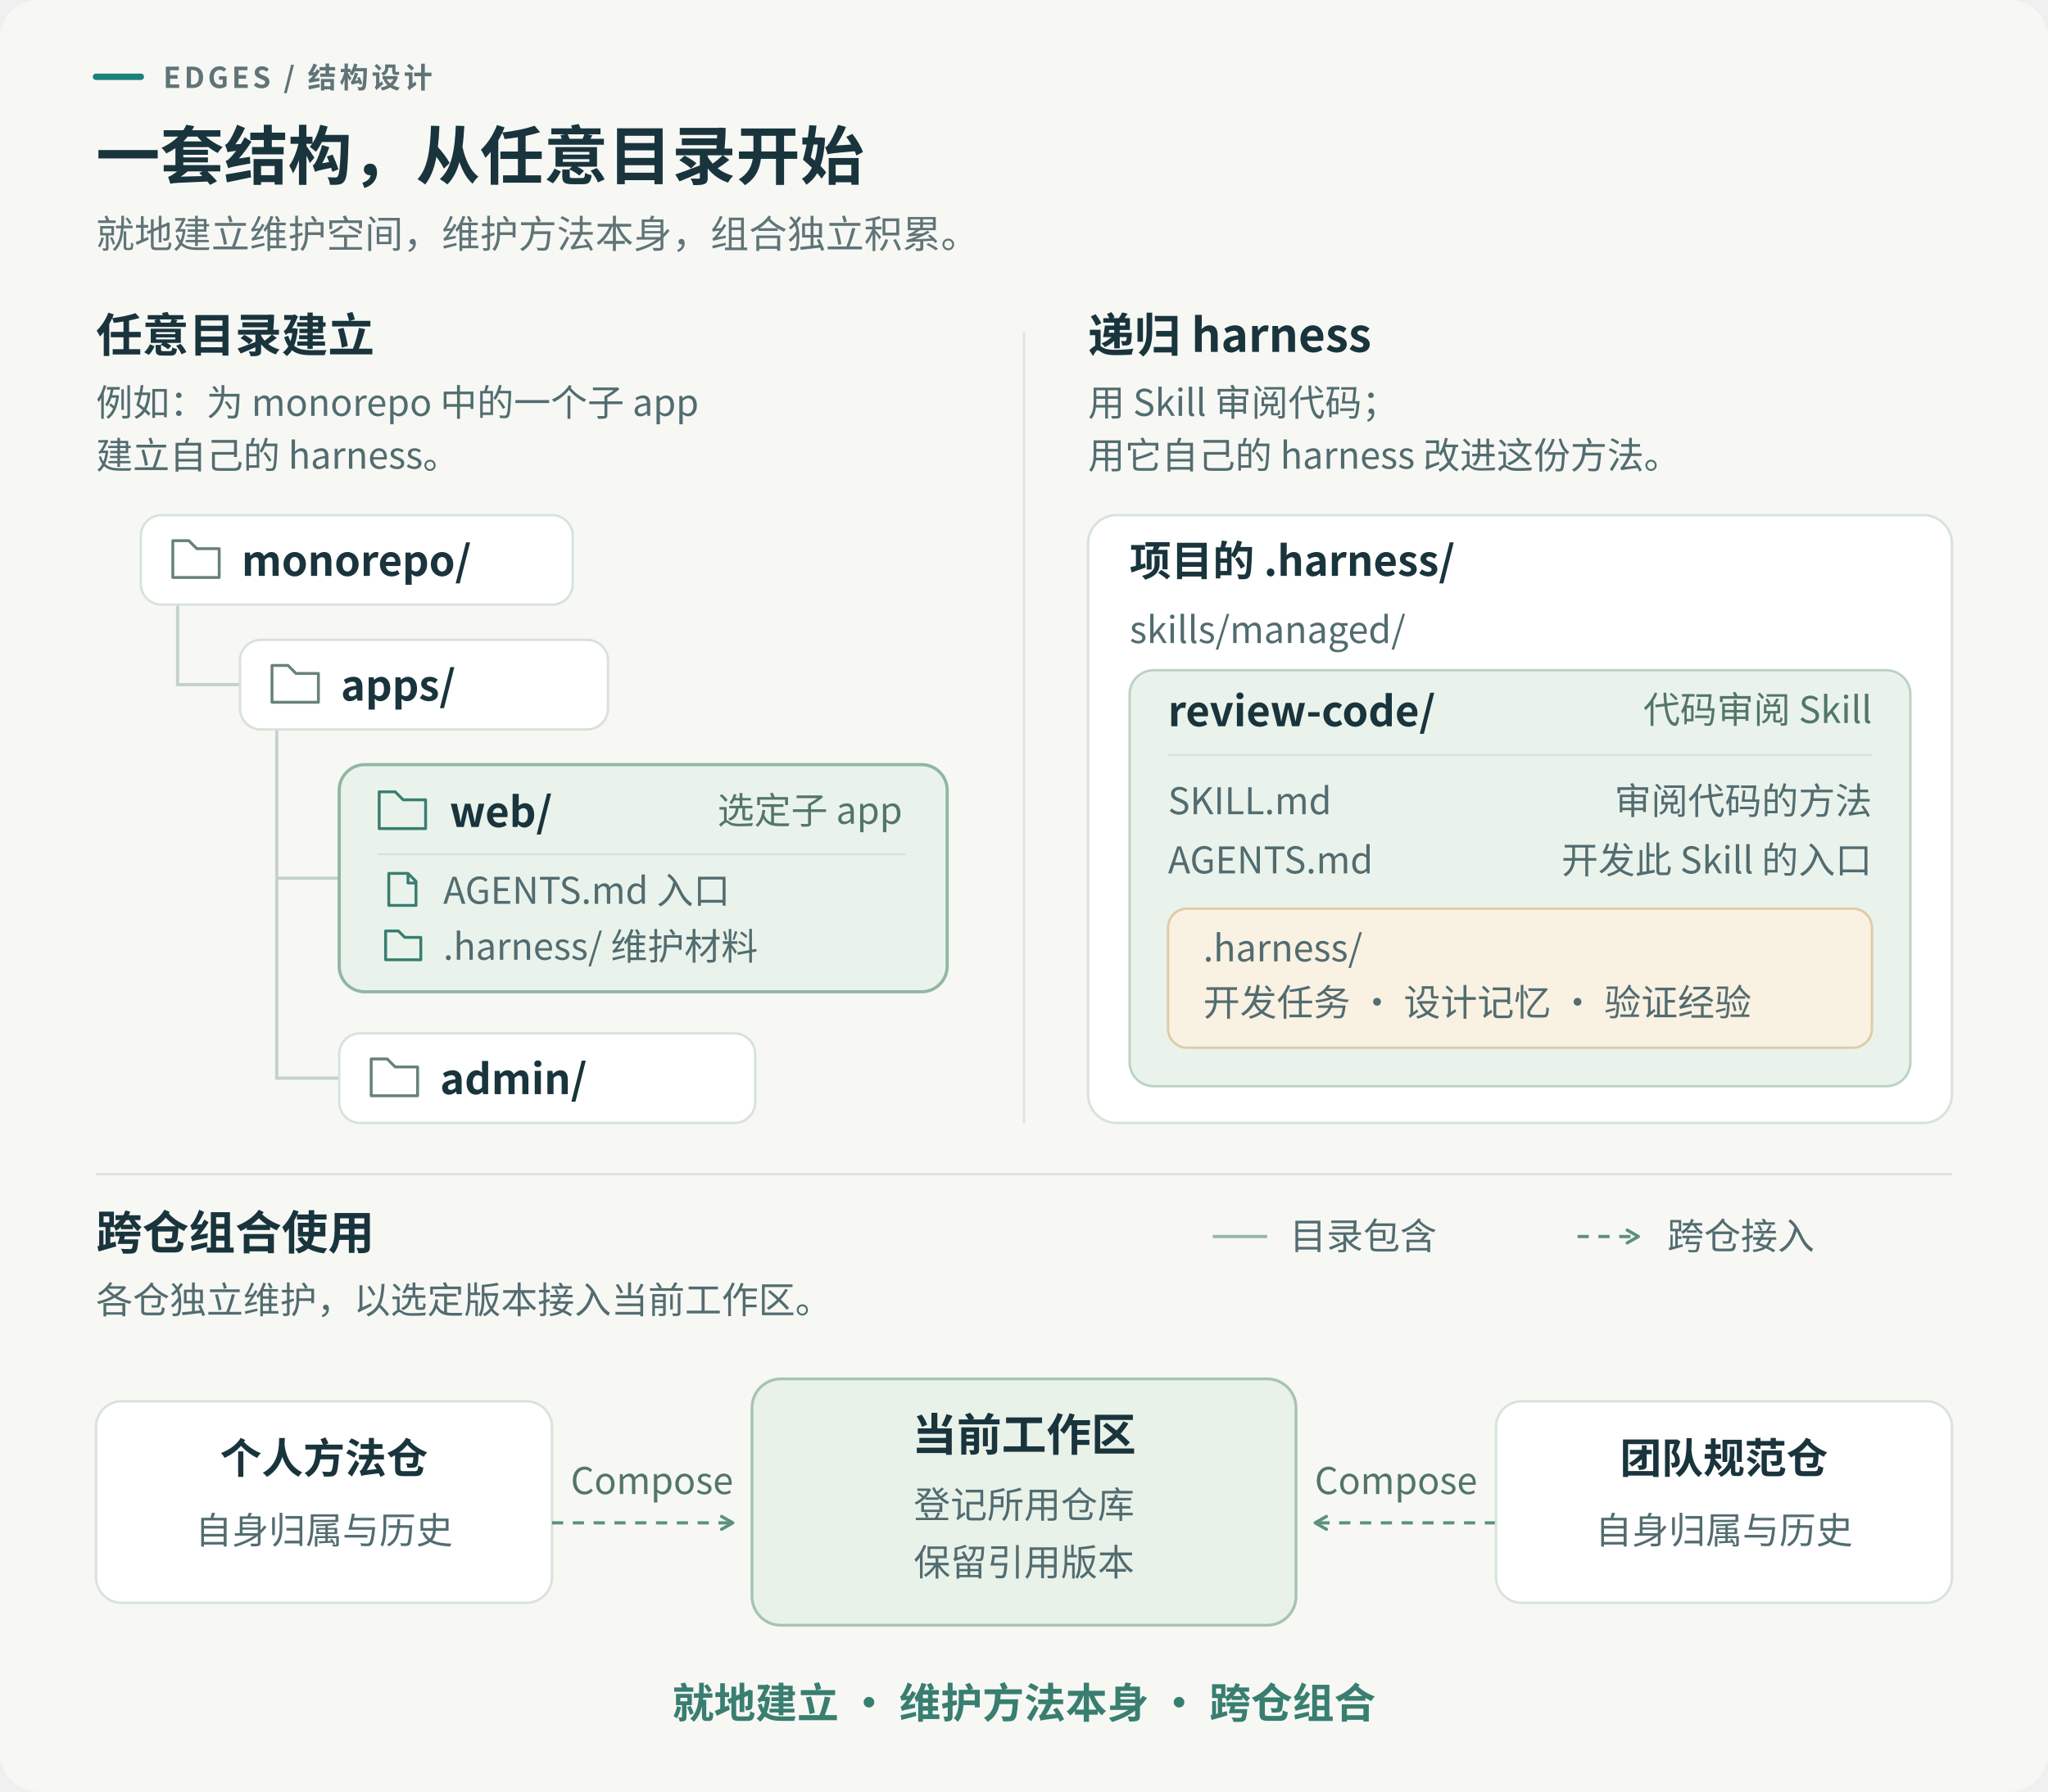
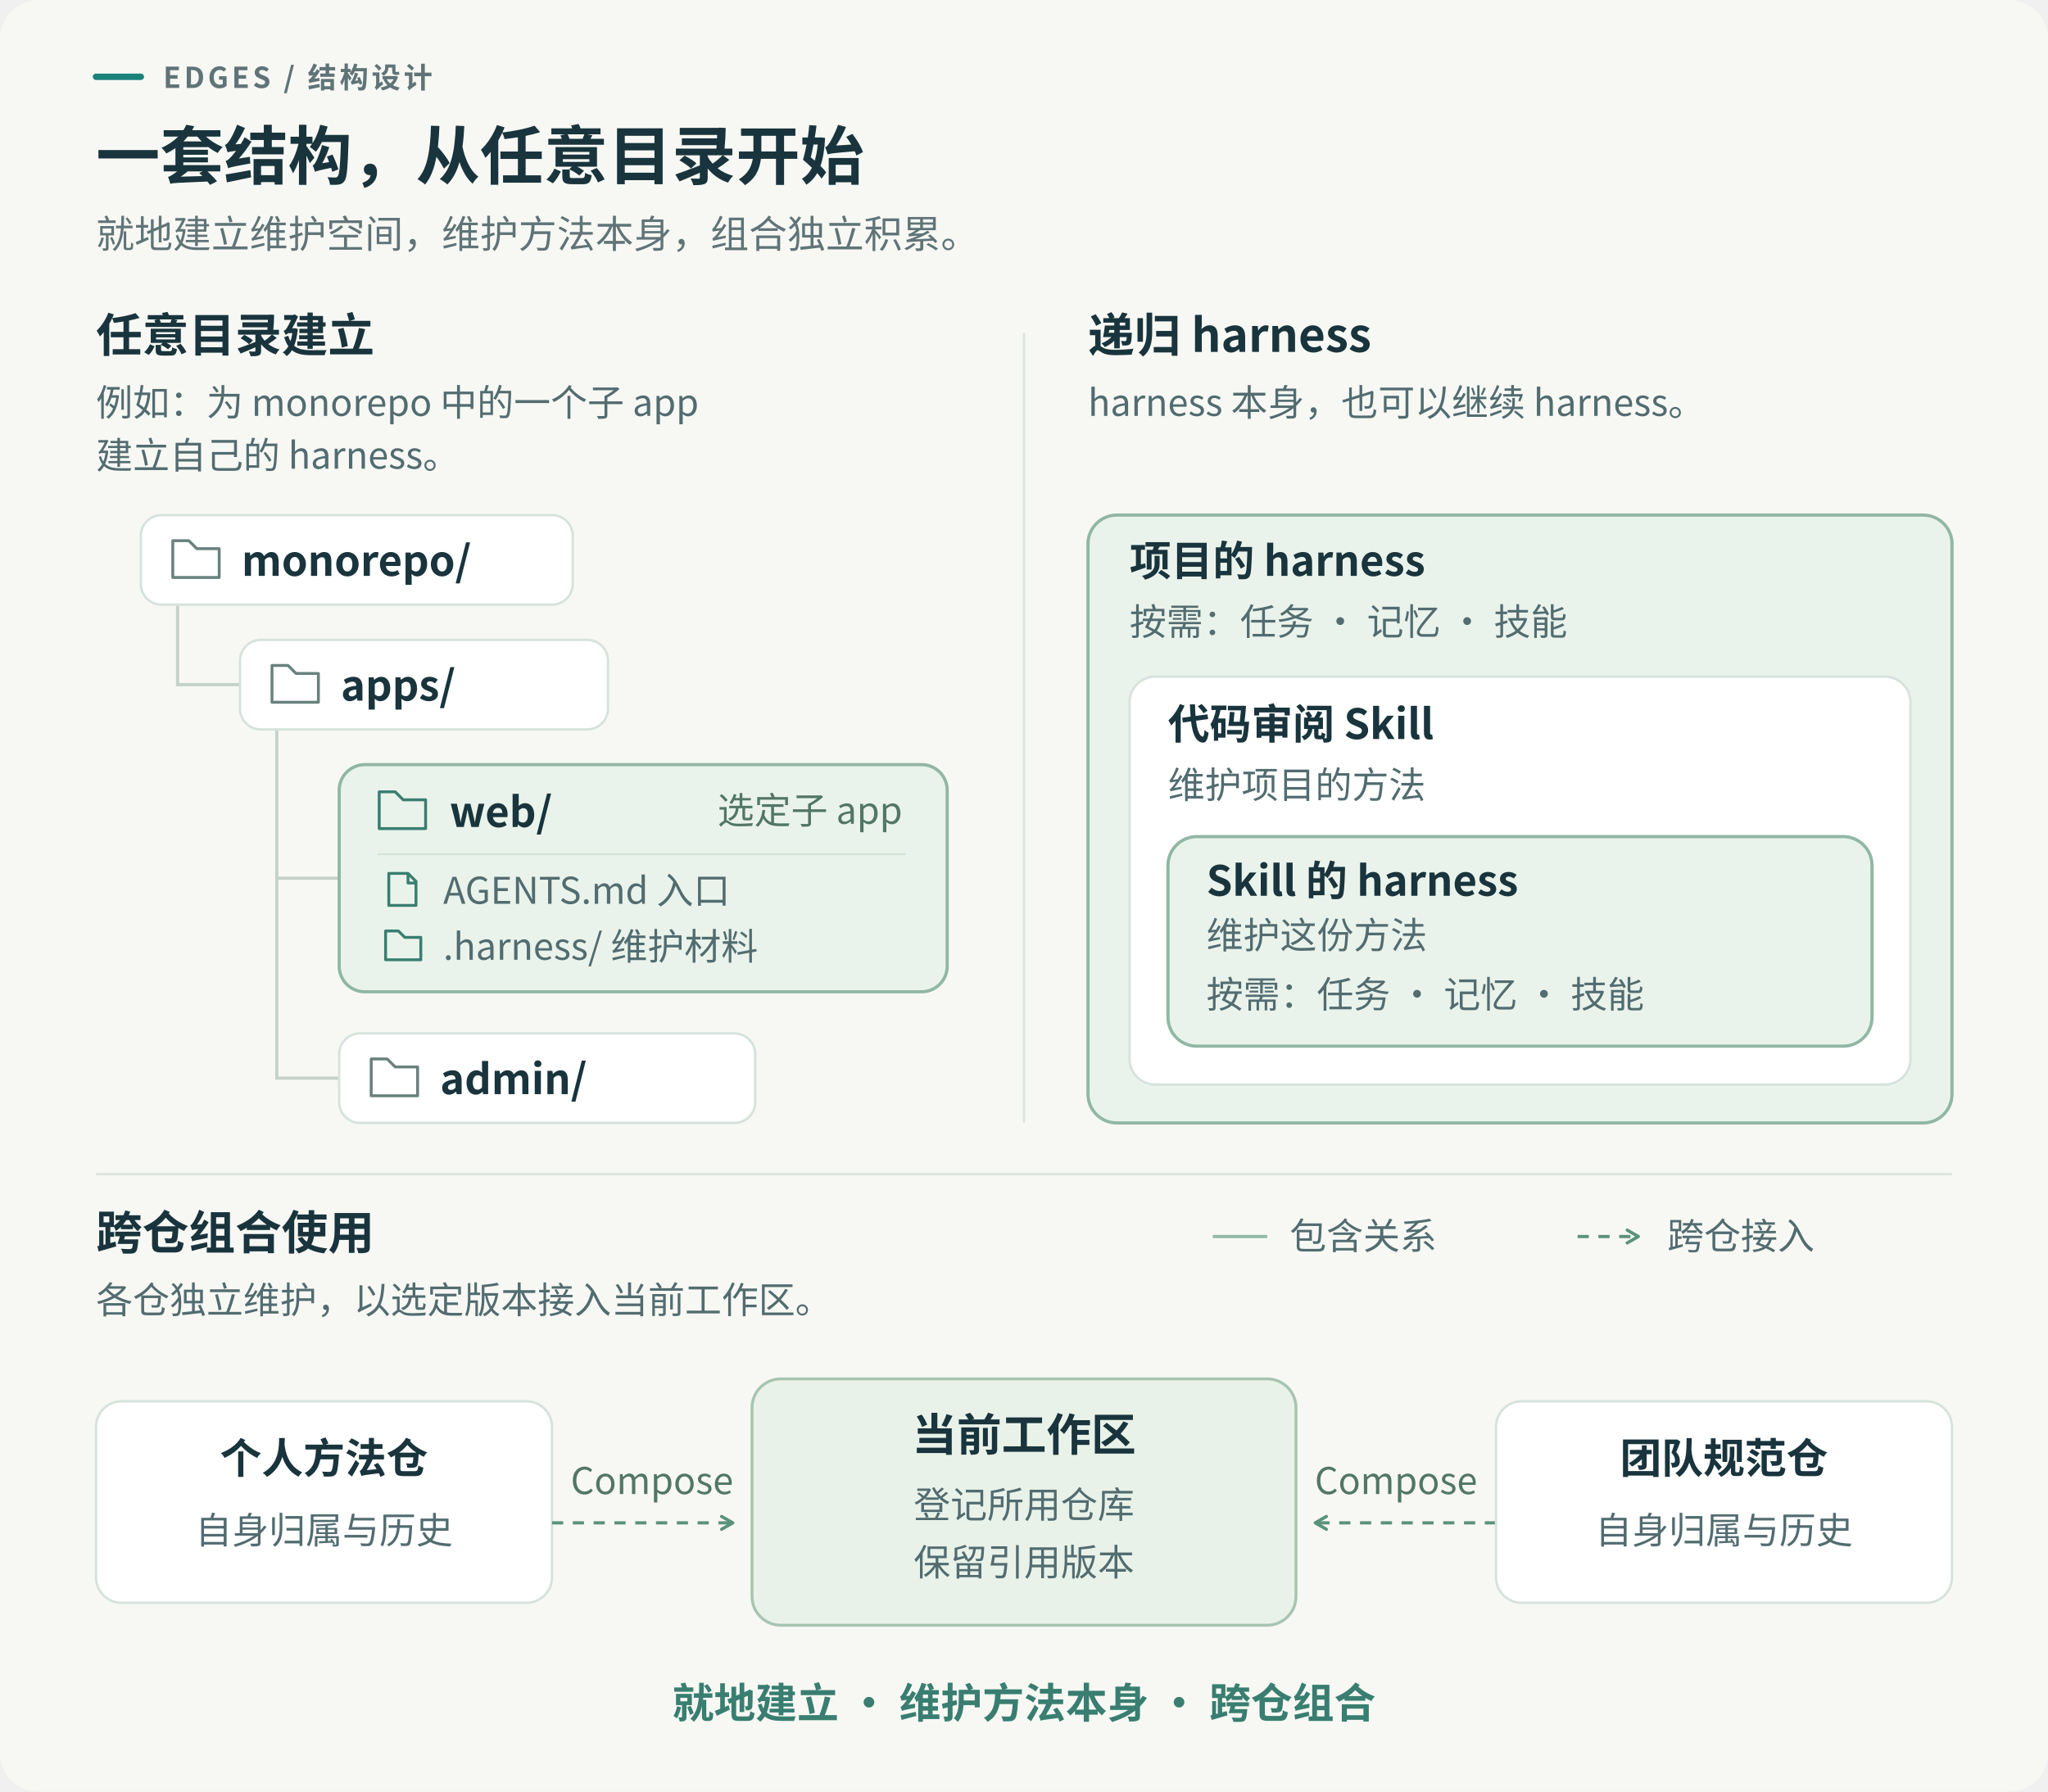
<svg xmlns="http://www.w3.org/2000/svg" width="1280" height="1120" viewBox="0 0 1280 1120" role="img" aria-labelledby="title description">
  <defs>
    <style>
      text { font-family: -apple-system, BlinkMacSystemFont, "Segoe UI", "PingFang SC", "Microsoft YaHei", "Noto Sans CJK SC", sans-serif; }
      .ink { fill: #19343c; }
      .muted { fill: #607477; }
      .heading { font-size: 29px; font-weight: 650; fill: #19343c; }
      .node-title { font-size: 26px; font-weight: 600; fill: #19343c; }
      .body { font-size: 23px; fill: #526c70; }
      .plain-node { fill: #ffffff; stroke: #d7e2dc; stroke-width: 1.5; }
      .folder { fill: none; stroke: #68817c; stroke-width: 1.8; stroke-linecap: round; stroke-linejoin: round; }
      .selected-folder { fill: none; stroke: #397e70; stroke-width: 1.8; stroke-linecap: round; stroke-linejoin: round; }
    </style>
    <marker id="compose-arrow" markerWidth="11" markerHeight="10" refX="8" refY="5" orient="auto" markerUnits="userSpaceOnUse">
      <path d="m1 1 7 4-7 4" fill="none" stroke="#5a927c" stroke-width="2" stroke-linecap="round" stroke-linejoin="round" />
    </marker>
  </defs>
  <rect width="1280" height="1120" rx="24" fill="#f7f8f4" />
  <path d="M60 48h28" stroke="#1b817b" stroke-width="4" stroke-linecap="round" />
  <text x="102" y="55" class="muted" font-size="18" font-weight="600" letter-spacing="2">EDGES / 结构设计</text>
  <text x="60" y="112" class="ink" font-size="40" font-weight="650">一套结构，从任意目录开始</text>
  <text x="60" y="155" class="muted" font-size="24">就地建立维护空间，维护方法本身，组合独立积累。</text>
  <text x="60" y="220" class="heading">任意目录建立</text>
  <text x="60" y="260" class="body">例如：为 monorepo 中的一个子 app</text>
  <text x="60" y="293" class="body">建立自己的 harness。</text>
  <text x="680" y="220" class="heading">递归 harness</text>
-   <text x="680" y="260" class="body">用 Skill 审阅代码；</text>
-   <text x="680" y="293" class="body">用它自己的 harness 改进这份方法。</text>
+   <text x="680" y="260" class="body">harness 本身，也可以继续 harness。</text>
  <path d="M640 208v494" stroke="#dce5dd" stroke-width="1.5" />
  <path d="M111 378v50h39M173 456v218h39M173 549h39" fill="none" stroke="#c4d2cb" stroke-width="2" />
  <rect x="88" y="322" width="270" height="56" rx="13" class="plain-node" />
  <path d="M108 338h10l5 5h14v18h-29z" class="folder" />
  <text x="151" y="360" class="node-title">monorepo/</text>
  <rect x="150" y="400" width="230" height="56" rx="13" class="plain-node" />
  <path d="M170 416h10l5 5h14v18h-29z" class="folder" />
  <text x="213" y="438" class="node-title">apps/</text>
  <rect x="212" y="478" width="380" height="142" rx="16" fill="#eaf3eb" stroke="#91b7a4" stroke-width="2" />
  <path d="M237 495h10l5 5h14v18h-29z" class="selected-folder" />
  <text x="281" y="517" class="node-title">web/</text>
  <text x="564" y="515" fill="#527668" font-size="23" text-anchor="end">选定子 app</text>
  <path d="M236 534h330" stroke="#d1e1d5" stroke-width="1" />
  <path d="M243 546h12l5 5v15h-17zM255 546v6h5" class="selected-folder" />
  <text x="277" y="565" class="body">AGENTS.md 入口</text>
  <path d="M241 582h8l4 4h10v14h-22z" class="selected-folder" />
  <text x="277" y="600" class="body">.harness/ 维护材料</text>
  <rect x="212" y="646" width="260" height="56" rx="13" class="plain-node" />
  <path d="M232 662h10l5 5h14v18h-29z" class="folder" />
  <text x="275" y="684" class="node-title">admin/</text>
-   <rect x="680" y="322" width="540" height="380" rx="18" class="plain-node" />
-   <text x="706" y="360" class="node-title">项目的 .harness/</text>
-   <text x="706" y="402" class="body">skills/managed/</text>
-   <rect x="706" y="419" width="488" height="260" rx="15" fill="#eaf3eb" stroke="#bad2c2" stroke-width="1.5" />
-   <text x="730" y="454" class="node-title">review-code/</text>
-   <text x="1170" y="452" fill="#527668" font-size="23" text-anchor="end">代码审阅 Skill</text>
-   <path d="M730 472h440" stroke="#d1e1d5" stroke-width="1" />
-   <text x="730" y="509" class="body">SKILL.md</text>
-   <text x="1170" y="509" class="body" text-anchor="end">审阅代码的方法</text>
-   <text x="730" y="546" class="body">AGENTS.md</text>
-   <text x="1170" y="546" class="body" text-anchor="end">开发此 Skill 的入口</text>
-   <rect x="730" y="568" width="440" height="87" rx="12" fill="#f9f1e2" stroke="#dfcba9" stroke-width="1.5" />
-   <text x="752" y="601" class="body">.harness/</text>
-   <text x="752" y="635" class="body">开发任务 · 设计记忆 · 验证经验</text>
+   <rect x="680" y="322" width="540" height="380" rx="18" fill="#eaf3eb" stroke="#91b7a4" stroke-width="2" />
+   <text x="706" y="360" class="node-title">项目的 harness</text>
+   <text x="706" y="397" class="body">按需：任务 · 记忆 · 技能</text>
+   <rect x="706" y="423" width="488" height="255" rx="16" class="plain-node" />
+   <text x="730" y="462" class="node-title">代码审阅 Skill</text>
+   <text x="730" y="499" class="body">维护项目的方法</text>
+   <rect x="730" y="523" width="440" height="131" rx="18" fill="#eaf3eb" stroke="#91b7a4" stroke-width="2" />
+   <text x="754" y="560" class="node-title">Skill 的 harness</text>
+   <text x="754" y="593" class="body">维护这份方法</text>
+   <text x="754" y="630" class="body">按需：任务 · 记忆 · 技能</text>
  <path d="M60 734h1160" stroke="#dce5dd" stroke-width="1.5" />
  <text x="60" y="781" class="heading">跨仓组合使用</text>
  <path d="M758 773h34" stroke="#94b9a7" stroke-width="2" />
-   <text x="806" y="781" class="body">目录包含</text>
+   <text x="806" y="781" class="body">包含关系</text>
  <path d="M986 773h38" stroke="#5a927c" stroke-width="2" stroke-dasharray="7 6" marker-end="url(#compose-arrow)" />
  <text x="1042" y="781" class="body">跨仓接入</text>
  <text x="60" y="821" class="body">各仓独立维护，以选定版本接入当前工作区。</text>
  <rect x="60" y="876" width="285" height="126" rx="16" class="plain-node" />
  <text x="202.5" y="921" class="node-title" text-anchor="middle">个人方法仓</text>
  <text x="202.5" y="965" class="body" text-anchor="middle">自身归属与历史</text>
  <path d="M345 952h113" fill="none" stroke="#5a927c" stroke-width="2" stroke-dasharray="7 6" marker-end="url(#compose-arrow)" />
  <path d="M935 952H822" fill="none" stroke="#5a927c" stroke-width="2" stroke-dasharray="7 6" marker-end="url(#compose-arrow)" />
  <text x="407.5" y="934" fill="#527668" font-size="23" text-anchor="middle">Compose</text>
  <text x="872.5" y="934" fill="#527668" font-size="23" text-anchor="middle">Compose</text>
  <rect x="470" y="862" width="340" height="154" rx="18" fill="#e9f2e9" stroke="#a7c4b1" stroke-width="1.8" />
  <text x="640" y="907" class="ink" font-size="28" font-weight="650" text-anchor="middle">当前工作区</text>
  <text x="640" y="949" class="body" text-anchor="middle">登记所用仓库</text>
  <text x="640" y="985" class="body" text-anchor="middle">保留引用版本</text>
  <rect x="935" y="876" width="285" height="126" rx="16" class="plain-node" />
  <text x="1077.5" y="921" class="node-title" text-anchor="middle">团队规范仓</text>
  <text x="1077.5" y="965" class="body" text-anchor="middle">自身归属与历史</text>
  <text x="640" y="1074" fill="#397e70" font-size="26" font-weight="600" text-anchor="middle">就地建立 · 维护方法本身 · 跨仓组合</text>
</svg>
